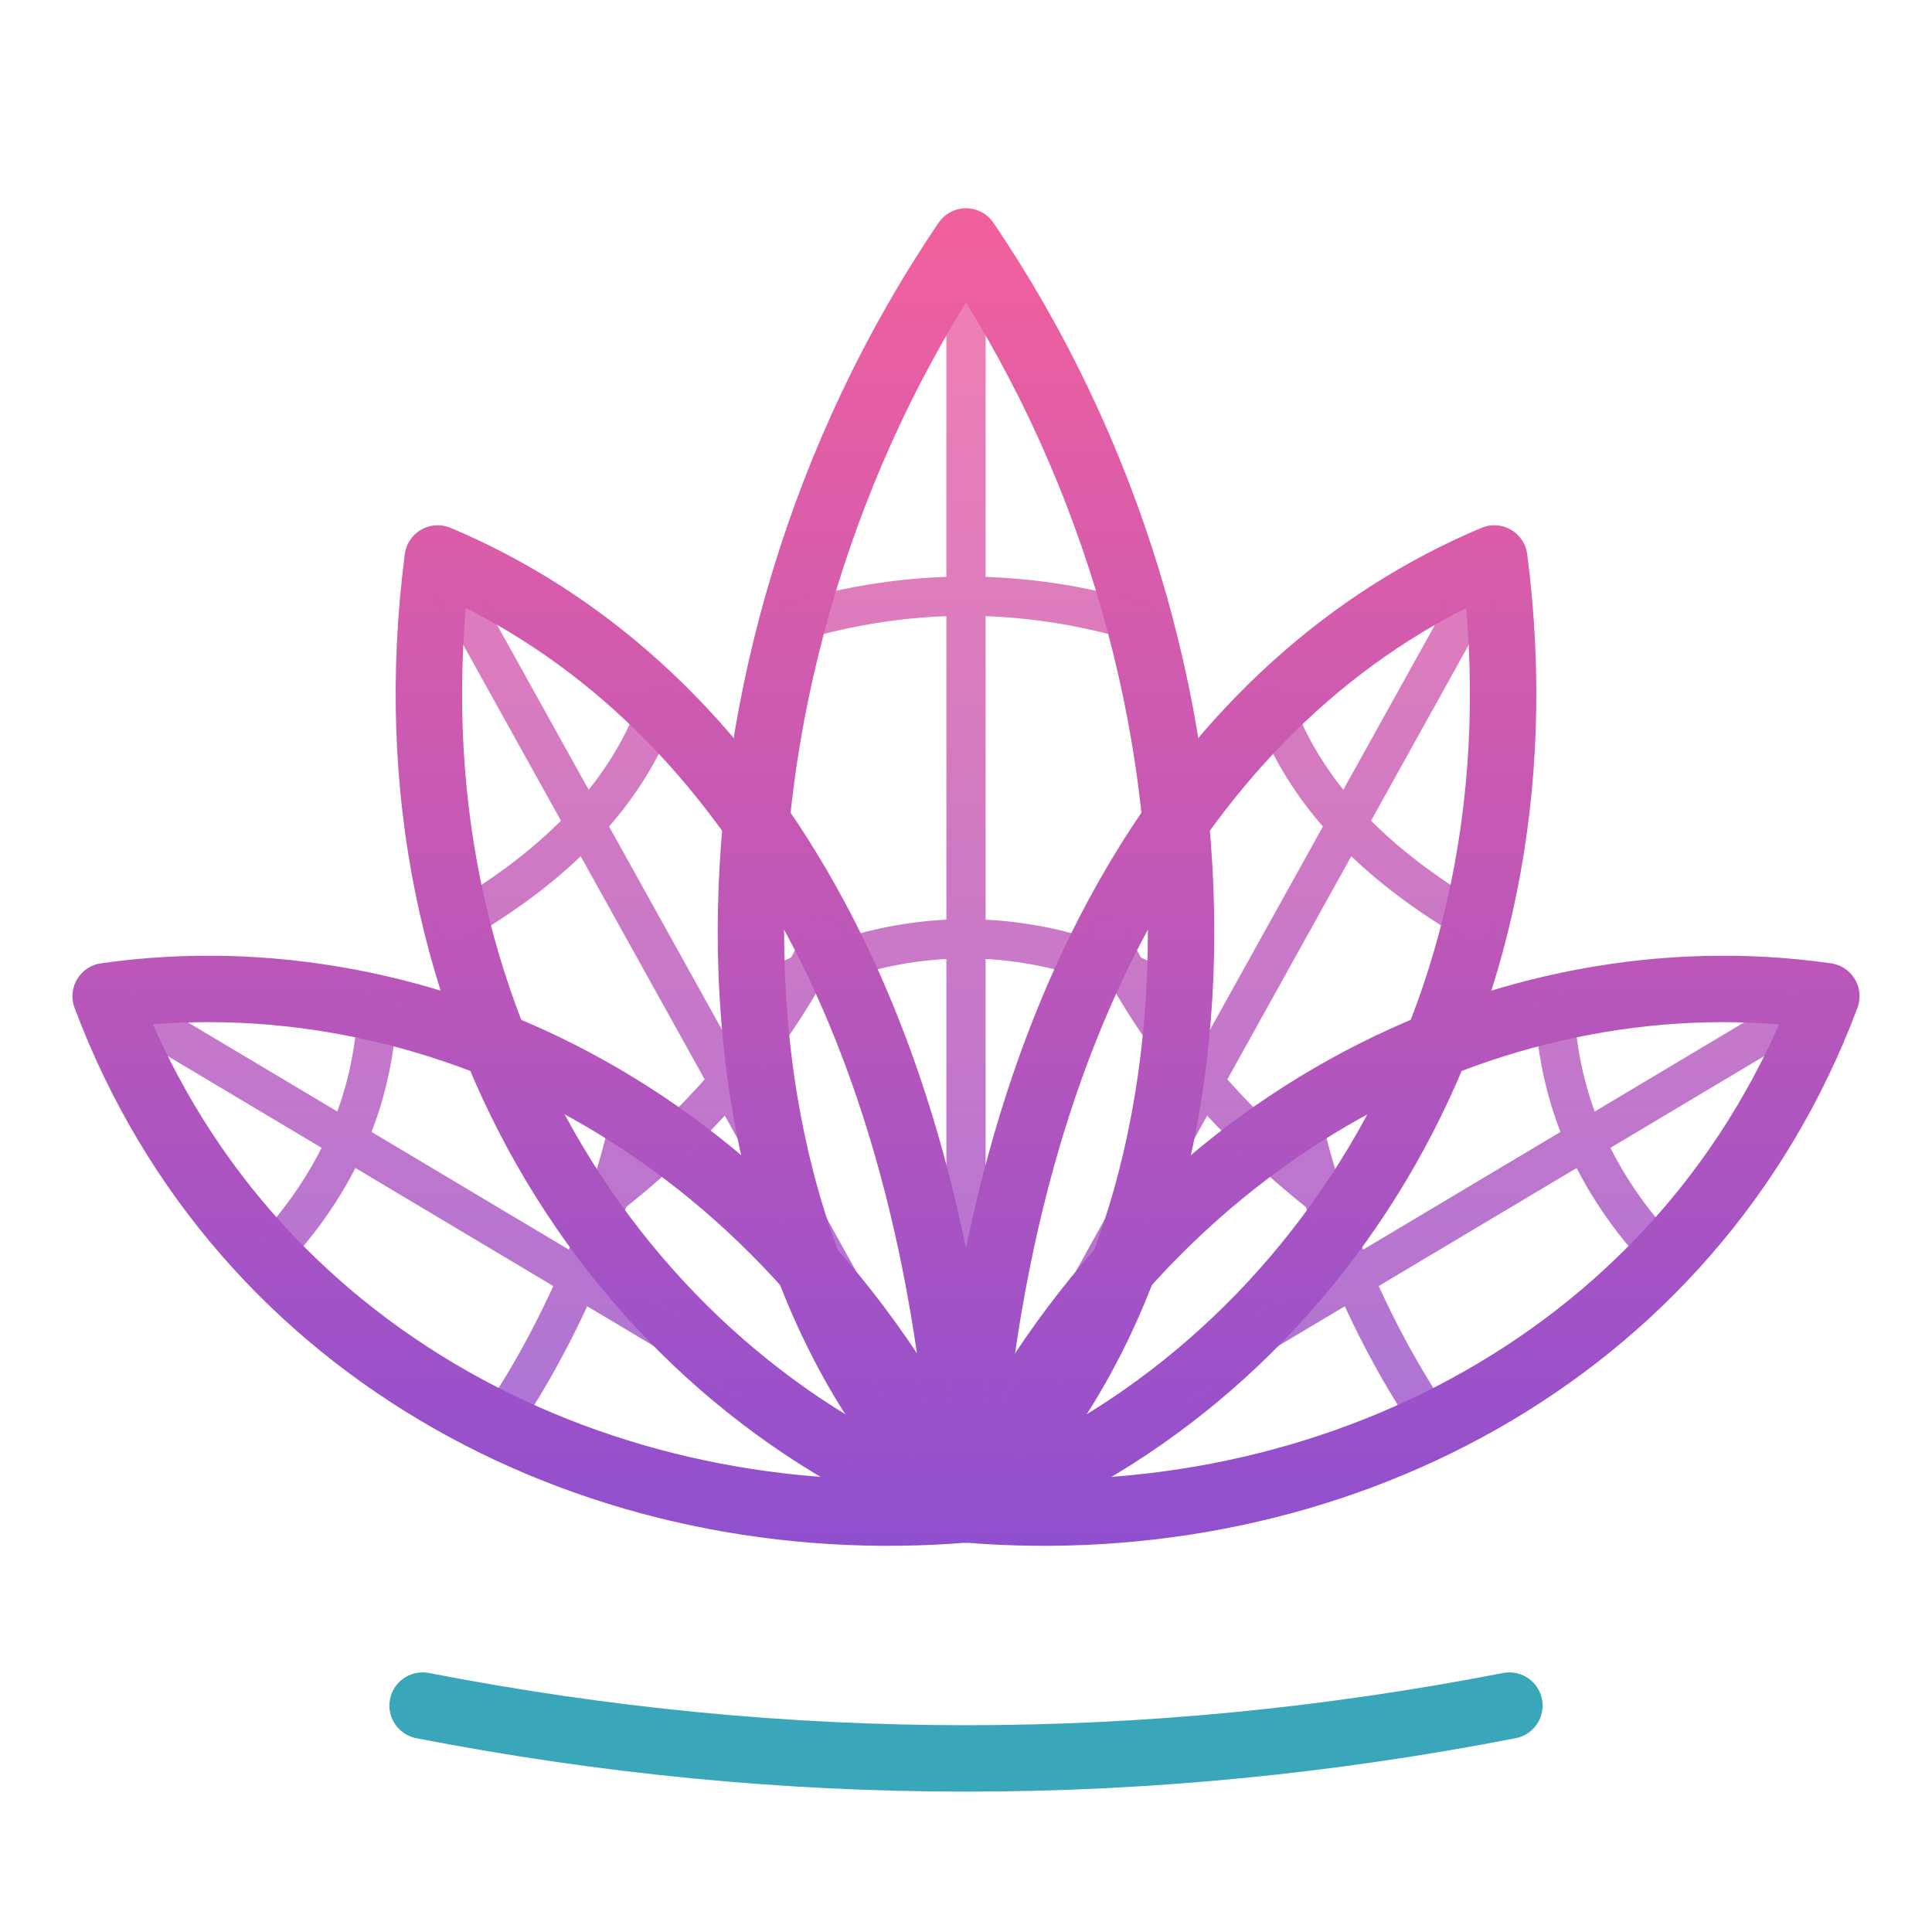
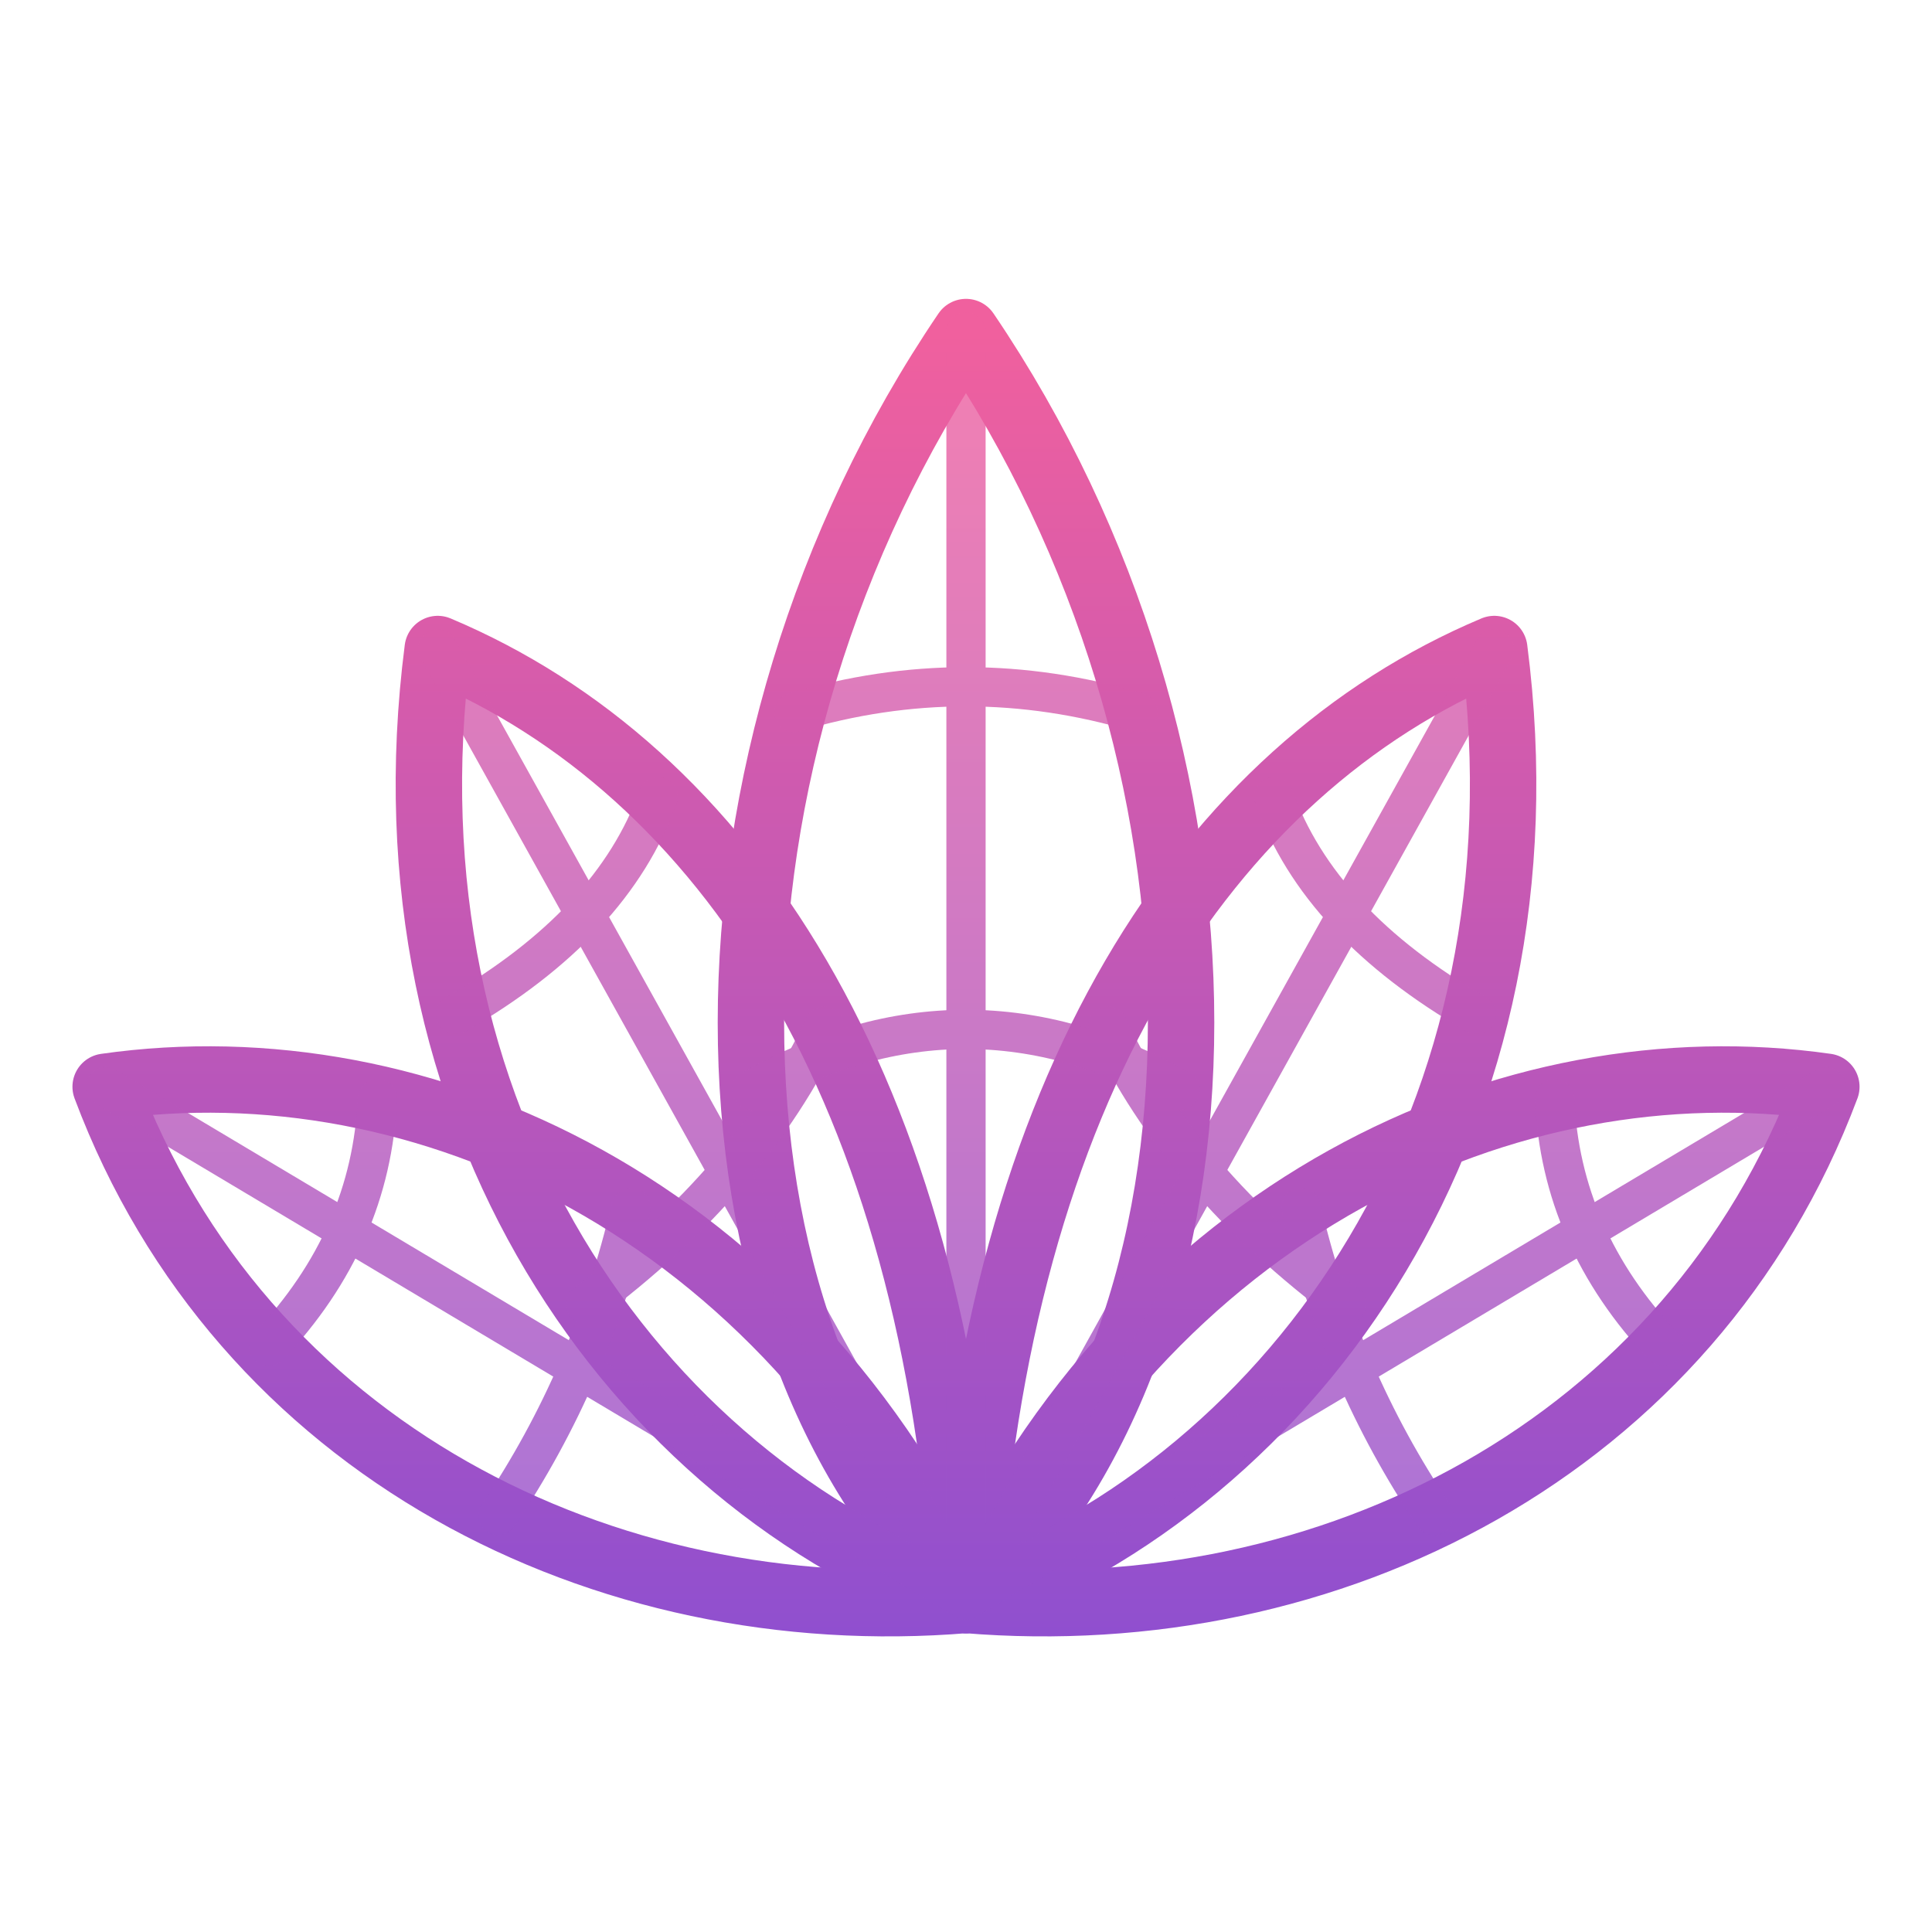
<svg xmlns="http://www.w3.org/2000/svg" width="64" height="64" viewBox="0 0 64 64">
  <defs>
    <linearGradient id="petal" x1="0" y1="8" x2="0" y2="52" gradientUnits="userSpaceOnUse">
      <stop offset="0" stop-color="#f0609e" />
      <stop offset="1" stop-color="#8e4fd0" />
    </linearGradient>
  </defs>
-   <g fill="none" stroke="url(#petal)" stroke-width="2.2" stroke-linecap="round" stroke-linejoin="round">
-     <path d="M32 50C20 51 8 45 3.5 33C14 31.5 26 37 32 50Z" />
-     <path d="M32 50C44 51 56 45 60.5 33C50 31.5 38 37 32 50Z" />
-     <path d="M32 50C21 46 12.5 34 14.5 18.5C24 22.5 31 33 32 50Z" />
-     <path d="M32 50C43 46 51.5 34 49.5 18.5C40 22.5 33 33 32 50Z" />
-     <path d="M32 50C22.5 41 22.5 22 32 8C41.5 22 41.5 41 32 50Z" />
+   <g transform="translate(0 3)">
+     <g fill="none" stroke="url(#petal)" stroke-width="2.2" stroke-linecap="round" stroke-linejoin="round">
+       <path d="M32 50C20 51 8 45 3.5 33C14 31.5 26 37 32 50Z" />
+       <path d="M32 50C44 51 56 45 60.5 33C50 31.5 38 37 32 50Z" />
+       <path d="M32 50C21 46 12.5 34 14.5 18.5C24 22.5 31 33 32 50Z" />
+       <path d="M32 50C43 46 51.5 34 49.5 18.5C40 22.5 33 33 32 50Z" />
+       <path d="M32 50C22.5 41 22.5 22 32 8C41.5 22 41.5 41 32 50Z" />
+     </g>
+     <g fill="none" stroke="url(#petal)" stroke-width="1.3" stroke-linecap="round" opacity="0.8">
+       <path d="M32 50L3.5 33M32 50L60.5 33M32 50L14.5 18.5M32 50L49.5 18.5M32 50V8" />
+       <path d="M16.5 47.2Q19.6 42.6 20.9 37M8.9 41.6Q12.3 38 12.5 33.4M47.5 47.2Q44.4 42.6 43.1 37M55.1 41.6Q51.7 38 51.5 33.4" />
+       <path d="M19.4 40.2Q24.9 36.1 27.3 31M15.1 30.6Q20.3 27.6 21.8 23.4M44.6 40.2Q39.1 36.1 36.7 31M48.9 30.6Q43.7 27.6 42.2 23.4" />
+       <path d="M24.9 33.1Q32 29.1 39.1 33.1M26.3 20.6Q32 18.9 37.7 20.6" />
+     </g>
  </g>
-   <g fill="none" stroke="url(#petal)" stroke-width="1.3" stroke-linecap="round" opacity="0.8">
-     <path d="M32 50L3.5 33M32 50L60.5 33M32 50L14.5 18.5M32 50L49.5 18.5M32 50V8" />
-     <path d="M16.5 47.2Q19.6 42.6 20.9 37M8.9 41.6Q12.3 38 12.5 33.4M47.5 47.2Q44.4 42.6 43.1 37M55.1 41.6Q51.7 38 51.5 33.4" />
-     <path d="M19.4 40.2Q24.9 36.1 27.3 31M15.1 30.6Q20.3 27.6 21.8 23.4M44.6 40.2Q39.1 36.1 36.7 31M48.9 30.6Q43.7 27.6 42.2 23.4" />
-     <path d="M24.9 33.1Q32 29.1 39.1 33.1M26.3 20.6Q32 18.9 37.7 20.6" />
-   </g>
-   <path d="M14 56.5Q32 60 50 56.5" fill="none" stroke="#3aa6b9" stroke-width="2.2" stroke-linecap="round" />
</svg>
